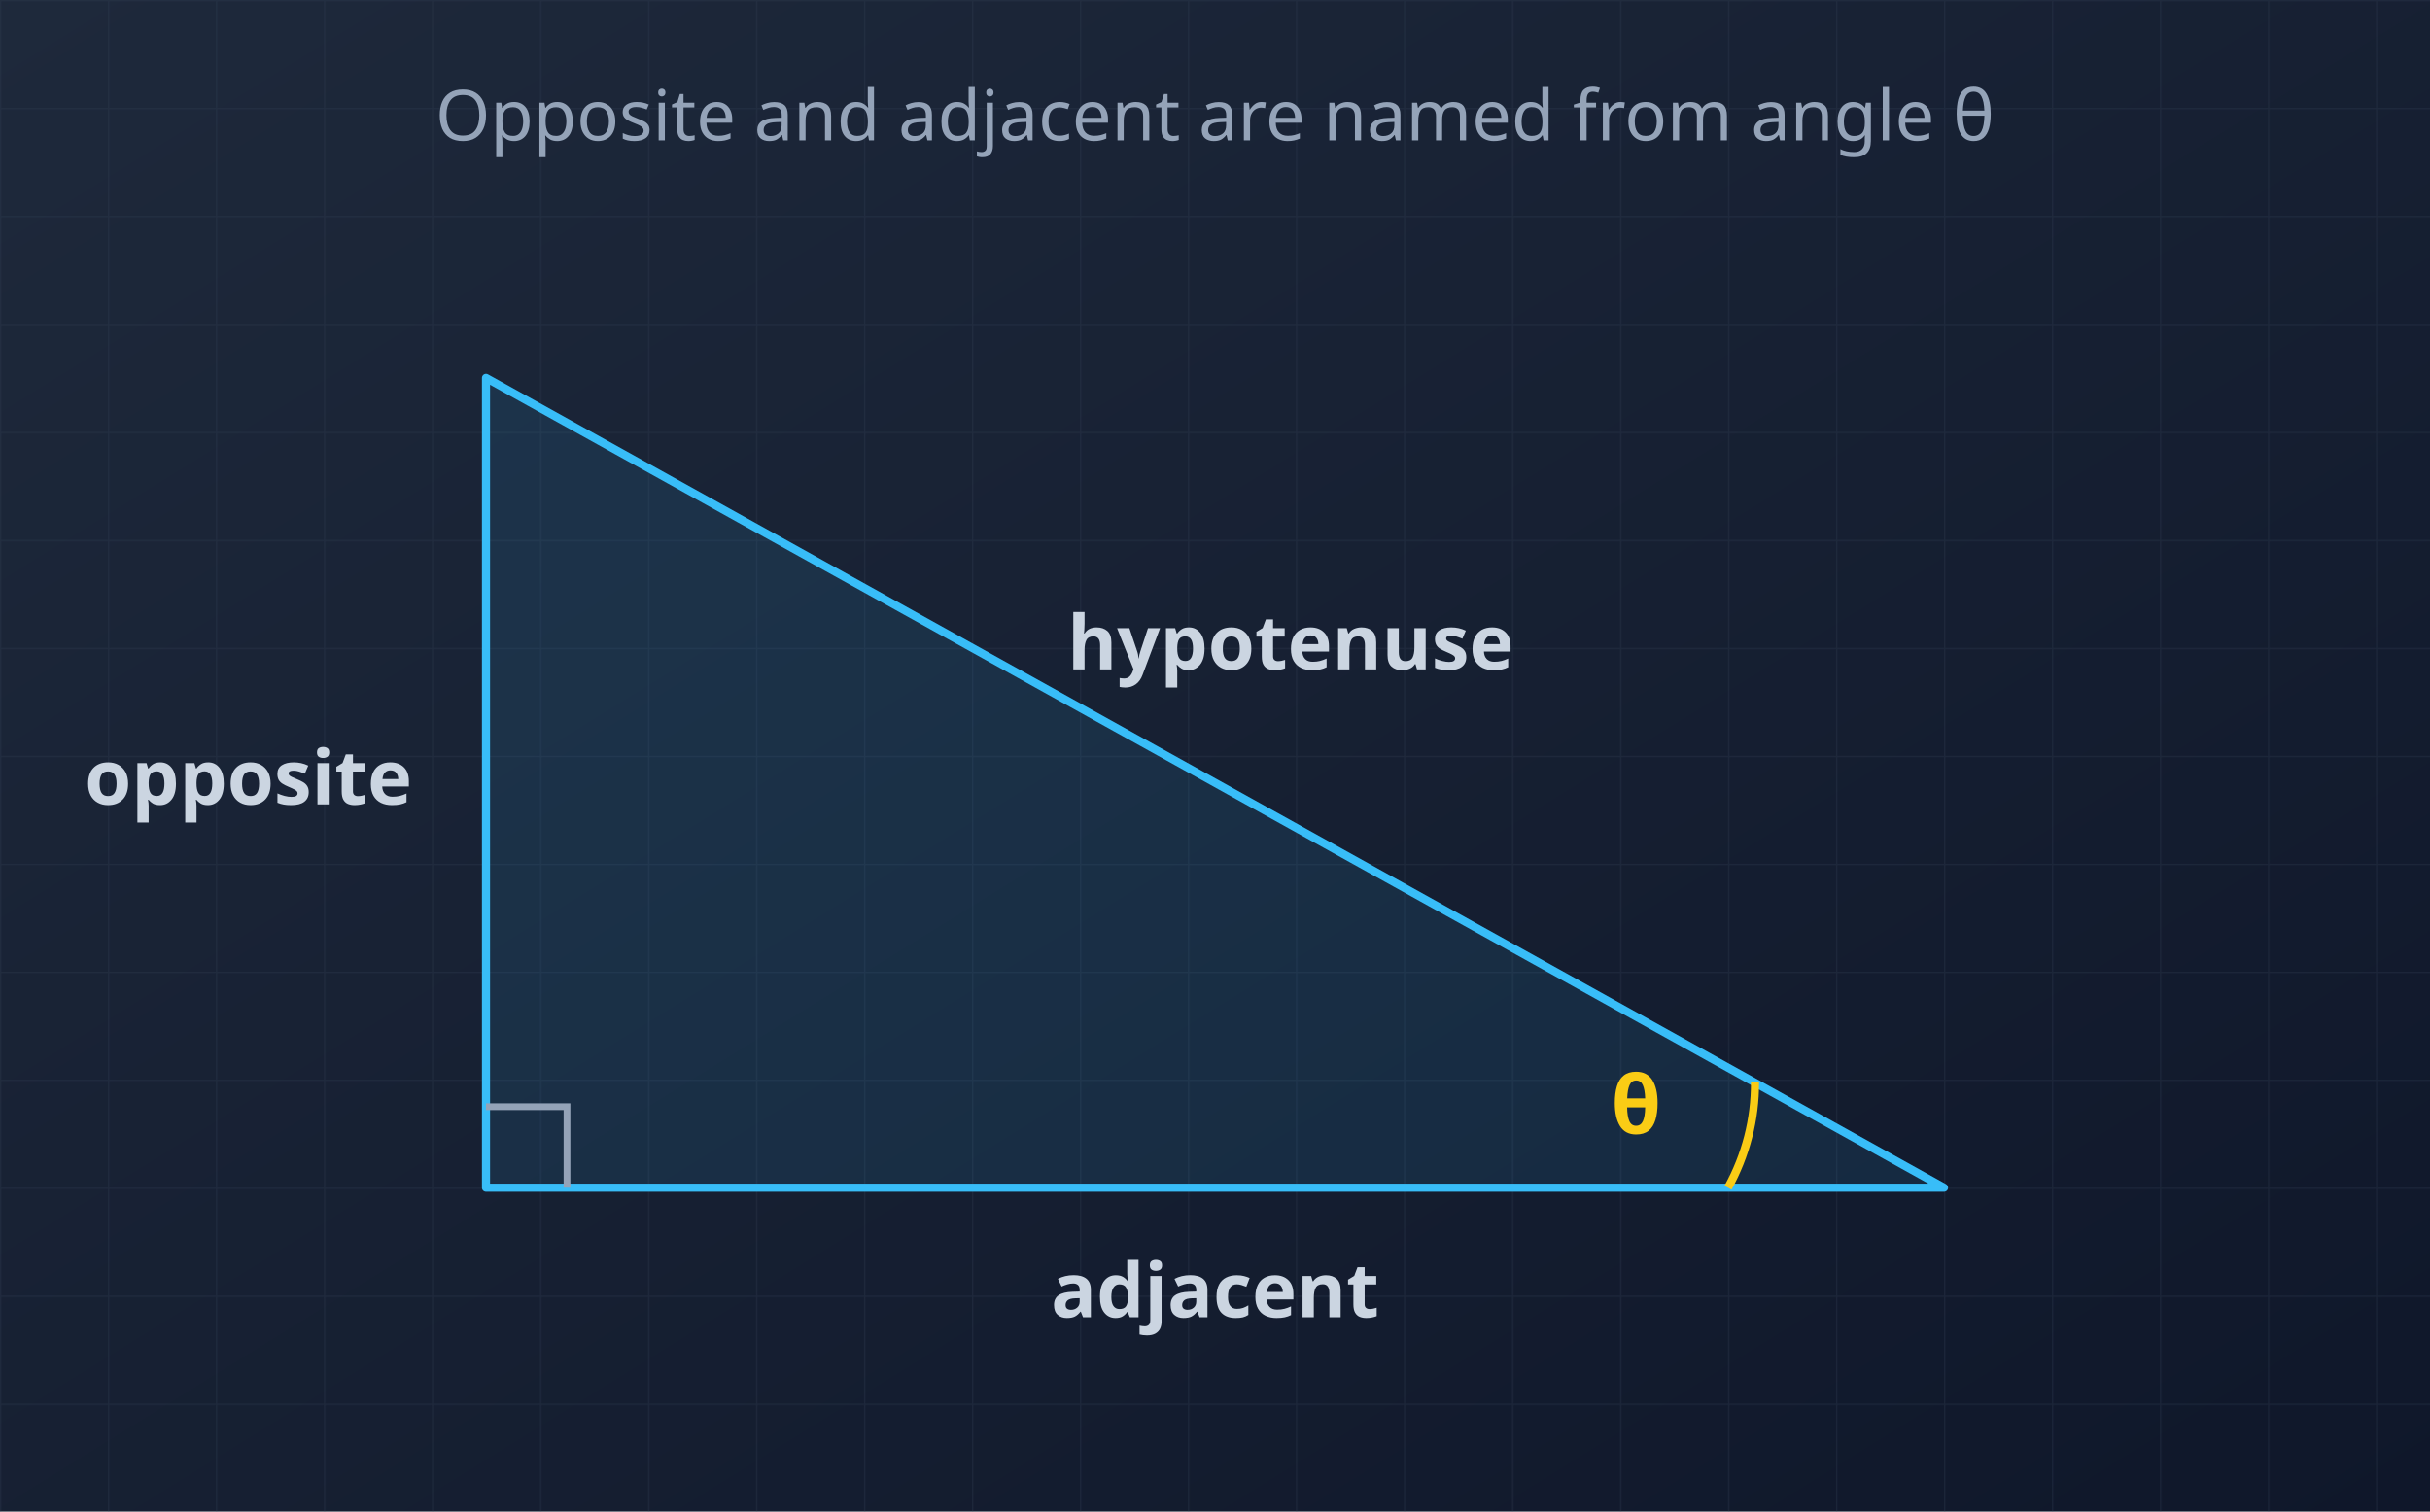
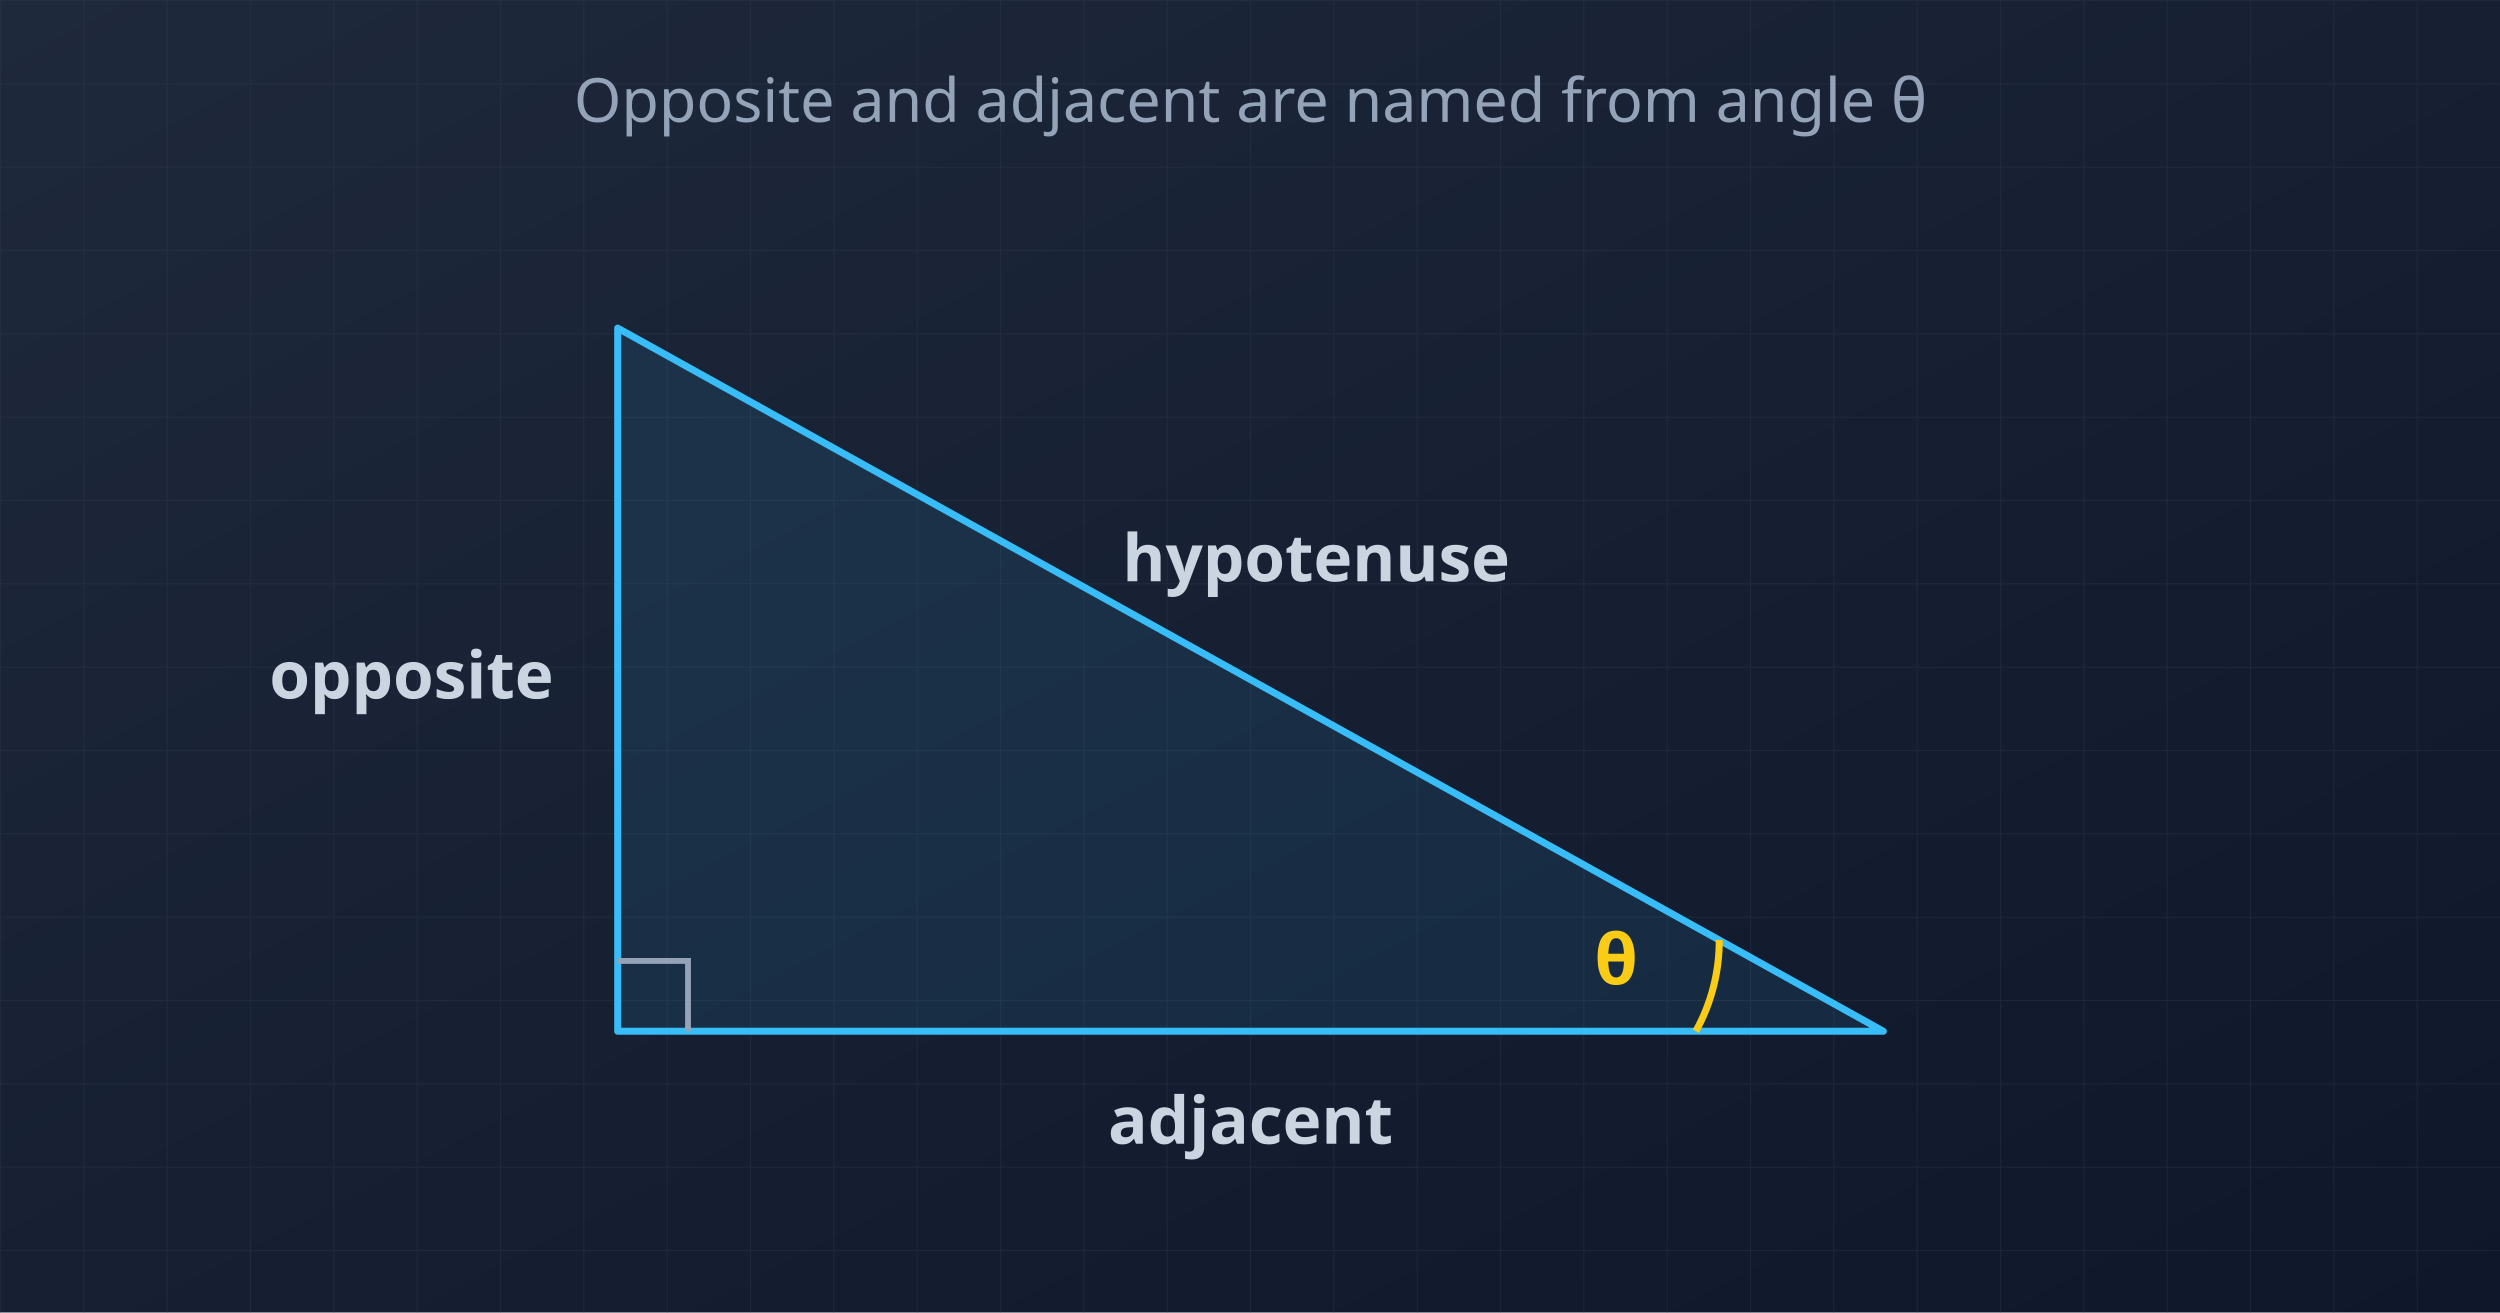
- <svg xmlns="http://www.w3.org/2000/svg" width="900" height="560">
+ <svg xmlns="http://www.w3.org/2000/svg" width="1200" height="630">
  <defs>
    <linearGradient id="bg2" x1="0%" y1="0%" x2="100%" y2="100%">
      <stop offset="0%" stop-color="#1e293b" />
      <stop offset="100%" stop-color="#0f172a" />
    </linearGradient>
    <pattern id="grid2" width="40" height="40" patternUnits="userSpaceOnUse">
      <path d="M 40 0 L 0 0 0 40" fill="none" stroke="#334155" stroke-width="1" opacity="0.3" />
    </pattern>
  </defs>
-   <rect width="900" height="560" fill="url(#bg2)" />
-   <rect width="900" height="560" fill="url(#grid2)" />
-   <text x="450" y="52" font-family="system-ui, sans-serif" font-size="26" font-weight="500" fill="#94a3b8" text-anchor="middle">Opposite and adjacent are named from angle θ</text>
-   <path d="M 180 440 L 720 440 L 180 140 Z" fill="rgba(56, 189, 248, 0.1)" stroke="#38bdf8" stroke-width="3" stroke-linejoin="round" />
-   <path d="M 210 440 L 210 410 L 180 410" fill="none" stroke="#94a3b8" stroke-width="2.5" />
-   <path d="M 640 440 A 80 80 0 0 0 650 401" fill="none" stroke="#facc15" stroke-width="3" />
-   <text x="606" y="420" font-family="system-ui, sans-serif" font-size="30" font-weight="600" fill="#facc15" text-anchor="middle">θ</text>
-   <text x="92" y="298" font-family="system-ui, sans-serif" font-size="28" font-weight="600" fill="#cbd5e1" text-anchor="middle">opposite</text>
-   <text x="450" y="488" font-family="system-ui, sans-serif" font-size="28" font-weight="600" fill="#cbd5e1" text-anchor="middle">adjacent</text>
-   <text x="478" y="248" font-family="system-ui, sans-serif" font-size="28" font-weight="600" fill="#cbd5e1" text-anchor="middle">hypotenuse</text>
+   <rect width="1200" height="630" fill="url(#bg2)" />
+   <rect width="1200" height="630" fill="url(#grid2)" />
+   <g transform="translate(94,0) scale(1.125)">
+     <text x="450" y="52" font-family="system-ui, sans-serif" font-size="26" font-weight="500" fill="#94a3b8" text-anchor="middle">Opposite and adjacent are named from angle θ</text>
+     <path d="M 180 440 L 720 440 L 180 140 Z" fill="rgba(56, 189, 248, 0.1)" stroke="#38bdf8" stroke-width="3" stroke-linejoin="round" />
+     <path d="M 210 440 L 210 410 L 180 410" fill="none" stroke="#94a3b8" stroke-width="2.5" />
+     <path d="M 640 440 A 80 80 0 0 0 650 401" fill="none" stroke="#facc15" stroke-width="3" />
+     <text x="606" y="420" font-family="system-ui, sans-serif" font-size="30" font-weight="600" fill="#facc15" text-anchor="middle">θ</text>
+     <text x="92" y="298" font-family="system-ui, sans-serif" font-size="28" font-weight="600" fill="#cbd5e1" text-anchor="middle">opposite</text>
+     <text x="450" y="488" font-family="system-ui, sans-serif" font-size="28" font-weight="600" fill="#cbd5e1" text-anchor="middle">adjacent</text>
+     <text x="478" y="248" font-family="system-ui, sans-serif" font-size="28" font-weight="600" fill="#cbd5e1" text-anchor="middle">hypotenuse</text>
+   </g>
</svg>
